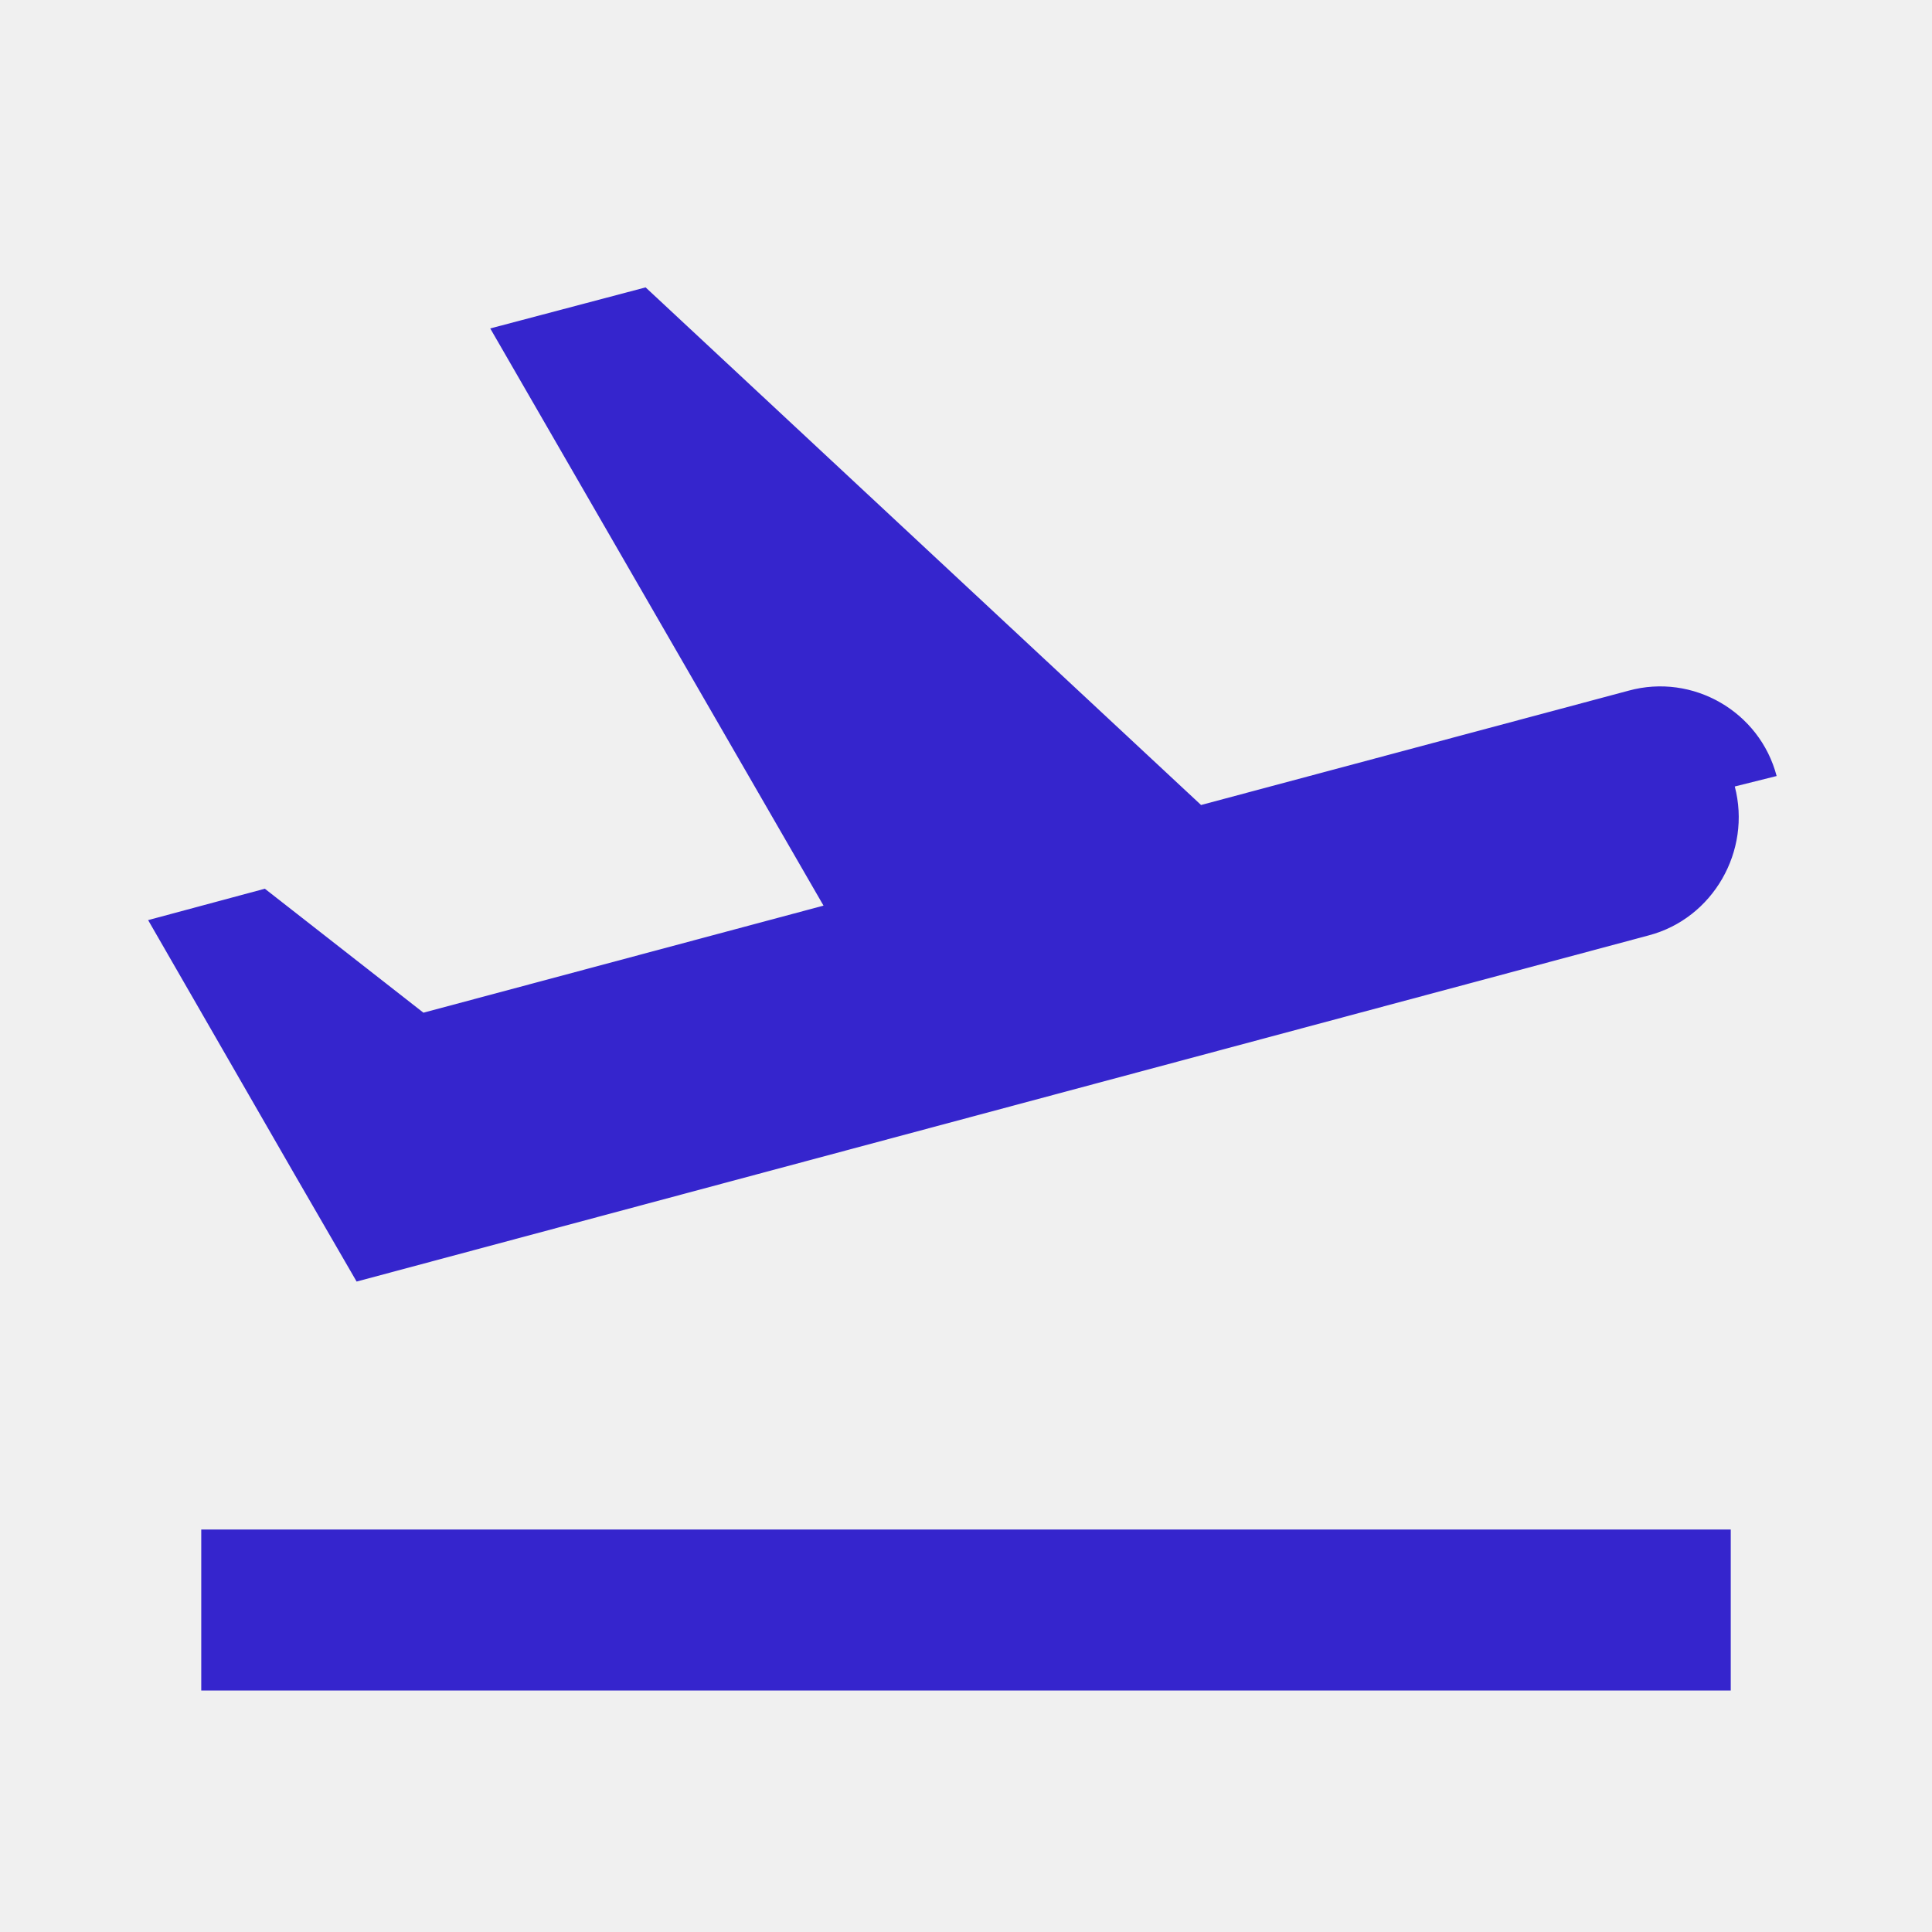
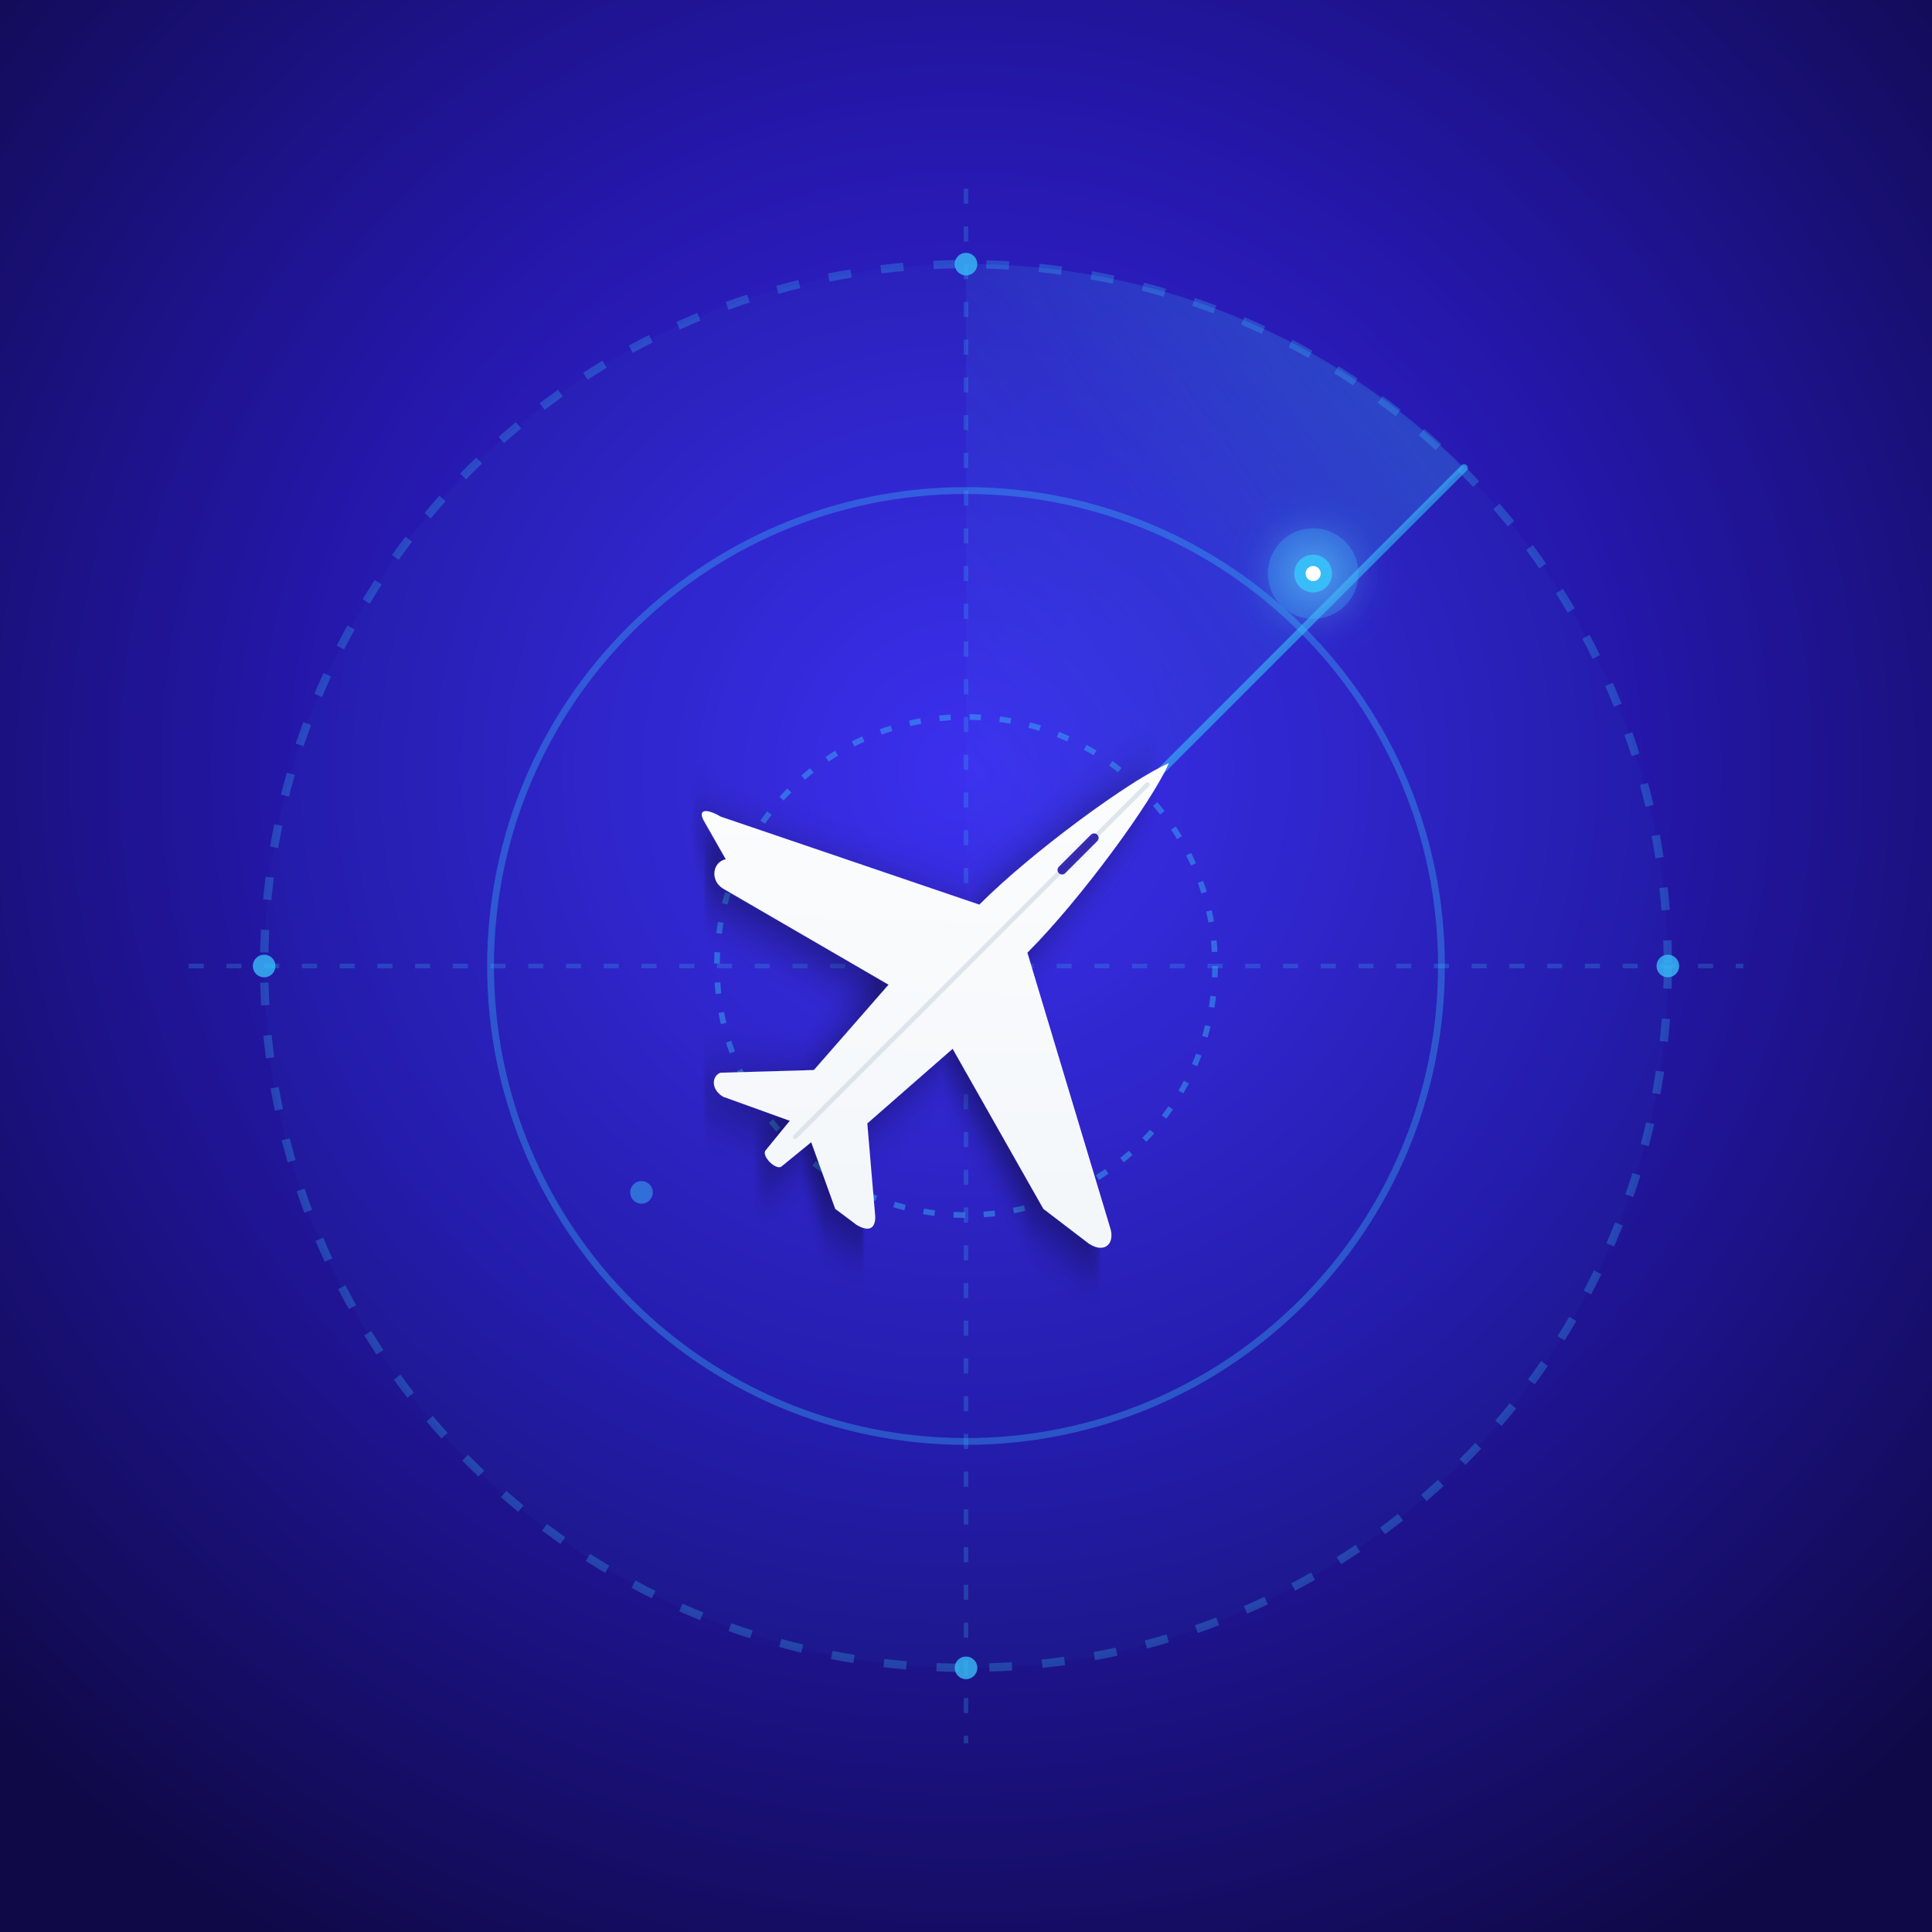
- <svg xmlns="http://www.w3.org/2000/svg" viewBox="0 0 24 24" fill="#3525cd">
-   <path d="M2.5 19h19v2h-19v-2zm19.57-9.36c-.21-.8-1.04-1.28-1.84-1.06L14.92 10l-6.9-6.43-1.93.51 4.14 7.17-4.97 1.33-1.97-1.54-1.45.39 1.82 3.16.77 1.33 16.05-4.3c.8-.21 1.28-1.05 1.07-1.85z" />
+ <svg xmlns="http://www.w3.org/2000/svg" viewBox="0 0 512 512" width="512" height="512">
+   <defs>
+     <radialGradient id="bg" cx="50%" cy="40%" r="70%">
+       <stop offset="0%" stop-color="#3d2bee" />
+       <stop offset="50%" stop-color="#2417a8" />
+       <stop offset="100%" stop-color="#0f0947" />
+     </radialGradient>
+     <linearGradient id="sweep" x1="0%" y1="100%" x2="100%" y2="0%">
+       <stop offset="0%" stop-color="#38bdf8" stop-opacity="0" />
+       <stop offset="50%" stop-color="#38bdf8" stop-opacity="0.08" />
+       <stop offset="100%" stop-color="#38bdf8" stop-opacity="0.32" />
+     </linearGradient>
+     <linearGradient id="plane-body" x1="0%" y1="0%" x2="100%" y2="100%">
+       <stop offset="0%" stop-color="#ffffff" />
+       <stop offset="100%" stop-color="#f1f5f9" />
+     </linearGradient>
+     <filter id="plane-shadow" x="-50%" y="-50%" width="200%" height="200%">
+       <feDropShadow dx="0" dy="12" stdDeviation="16" flood-color="#060324" flood-opacity="0.65" />
+       <feDropShadow dx="0" dy="4" stdDeviation="5" flood-color="#000000" flood-opacity="0.4" />
+     </filter>
+     <filter id="blip-glow" x="-50%" y="-50%" width="200%" height="200%">
+       <feGaussianBlur stdDeviation="6" result="blur" />
+       <feComposite in="SourceGraphic" in2="blur" operator="over" />
+     </filter>
+   </defs>
+   <rect width="512" height="512" fill="url(#bg)" />
+   <circle cx="256" cy="256" r="186" fill="#38bdf8" fill-opacity="0.035" />
+   <path d="M 256 256 L 388 124 A 186 186 0 0 0 256 70 Z" fill="url(#sweep)" />
+   <line x1="256" y1="256" x2="388" y2="124" stroke="#38bdf8" stroke-width="2" stroke-opacity="0.6" stroke-linecap="round" />
+   <circle cx="256" cy="256" r="186" fill="none" stroke="#38bdf8" stroke-width="2.2" stroke-opacity="0.28" stroke-dasharray="6 8" />
+   <circle cx="256" cy="256" r="126" fill="none" stroke="#38bdf8" stroke-width="1.8" stroke-opacity="0.35" />
+   <circle cx="256" cy="256" r="66" fill="none" stroke="#38bdf8" stroke-width="1.5" stroke-opacity="0.45" stroke-dasharray="3 5" />
+   <line x1="50" y1="256" x2="462" y2="256" stroke="#38bdf8" stroke-width="1.2" stroke-opacity="0.24" stroke-dasharray="4 6" />
+   <line x1="256" y1="50" x2="256" y2="462" stroke="#38bdf8" stroke-width="1.2" stroke-opacity="0.24" stroke-dasharray="4 6" />
+   <circle cx="256" cy="70" r="3" fill="#38bdf8" fill-opacity="0.8" />
+   <circle cx="256" cy="442" r="3" fill="#38bdf8" fill-opacity="0.8" />
+   <circle cx="70" cy="256" r="3" fill="#38bdf8" fill-opacity="0.8" />
+   <circle cx="442" cy="256" r="3" fill="#38bdf8" fill-opacity="0.8" />
+   <g filter="url(#blip-glow)">
+     <circle cx="348" cy="152" r="12" fill="#38bdf8" fill-opacity="0.3" />
+     <circle cx="348" cy="152" r="5" fill="#38bdf8" />
+     <circle cx="348" cy="152" r="2" fill="#ffffff" />
+   </g>
+   <circle cx="170" cy="316" r="3" fill="#38bdf8" fill-opacity="0.5" />
+   <g transform="translate(256, 256) rotate(45)" filter="url(#plane-shadow)">
+     <path d="       M 0 -76       C 4 -66, 9 -34, 9 -14       L 76 22       C 80 24, 80 28, 75 29       L 60 31       L 13 18       L 11 48       L 30 64       C 32 66, 32 68, 28 69       L 21 70       L 4 62       L 3 72       C 3 74, -3 74, -3 72       L -4 62       L -21 70       C -25 71, -27 68, -26 66       L -9 48       L -11 18       L -60 31       C -64 32, -67 28, -65 25       L -76 22       C -80 21, -78 19, -74 18       L -9 -14       C -9 -34, -4 -66, 0 -76       Z" fill="url(#plane-body)" />
+     <path d="M 0 -68 L 0 64" stroke="#cbd5e1" stroke-width="1.2" stroke-opacity="0.6" stroke-linecap="round" />
+     <path d="M 0 -48 L 0 -36" stroke="#2417a8" stroke-width="2.4" stroke-linecap="round" stroke-opacity="0.9" />
+   </g>
</svg>
